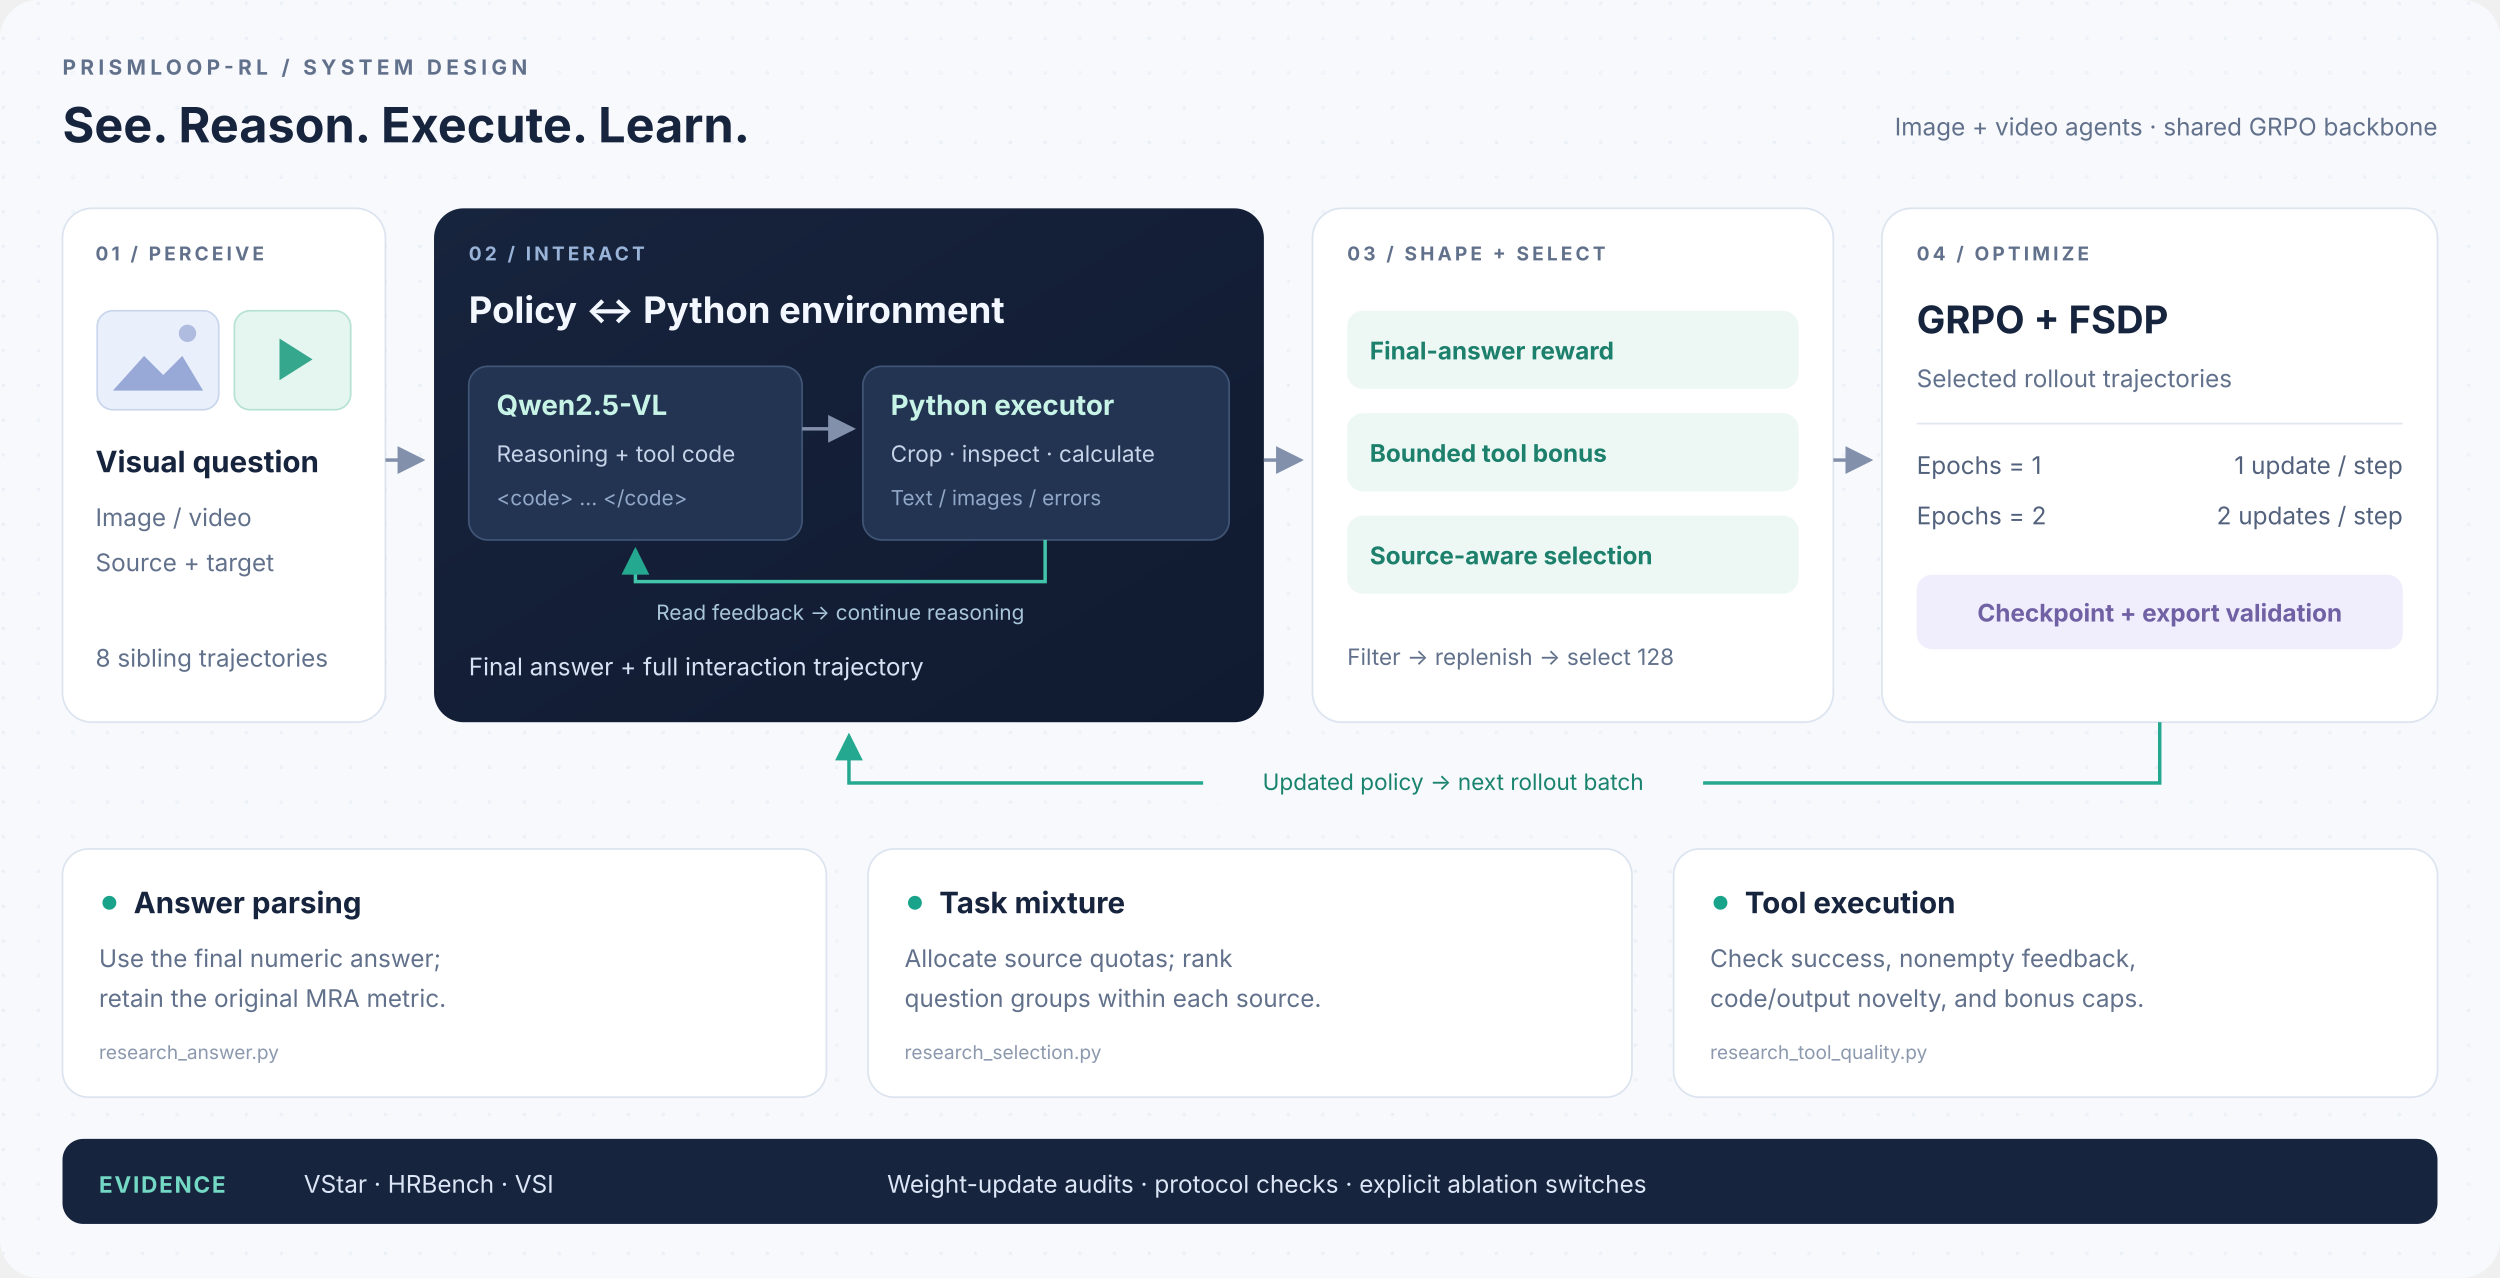
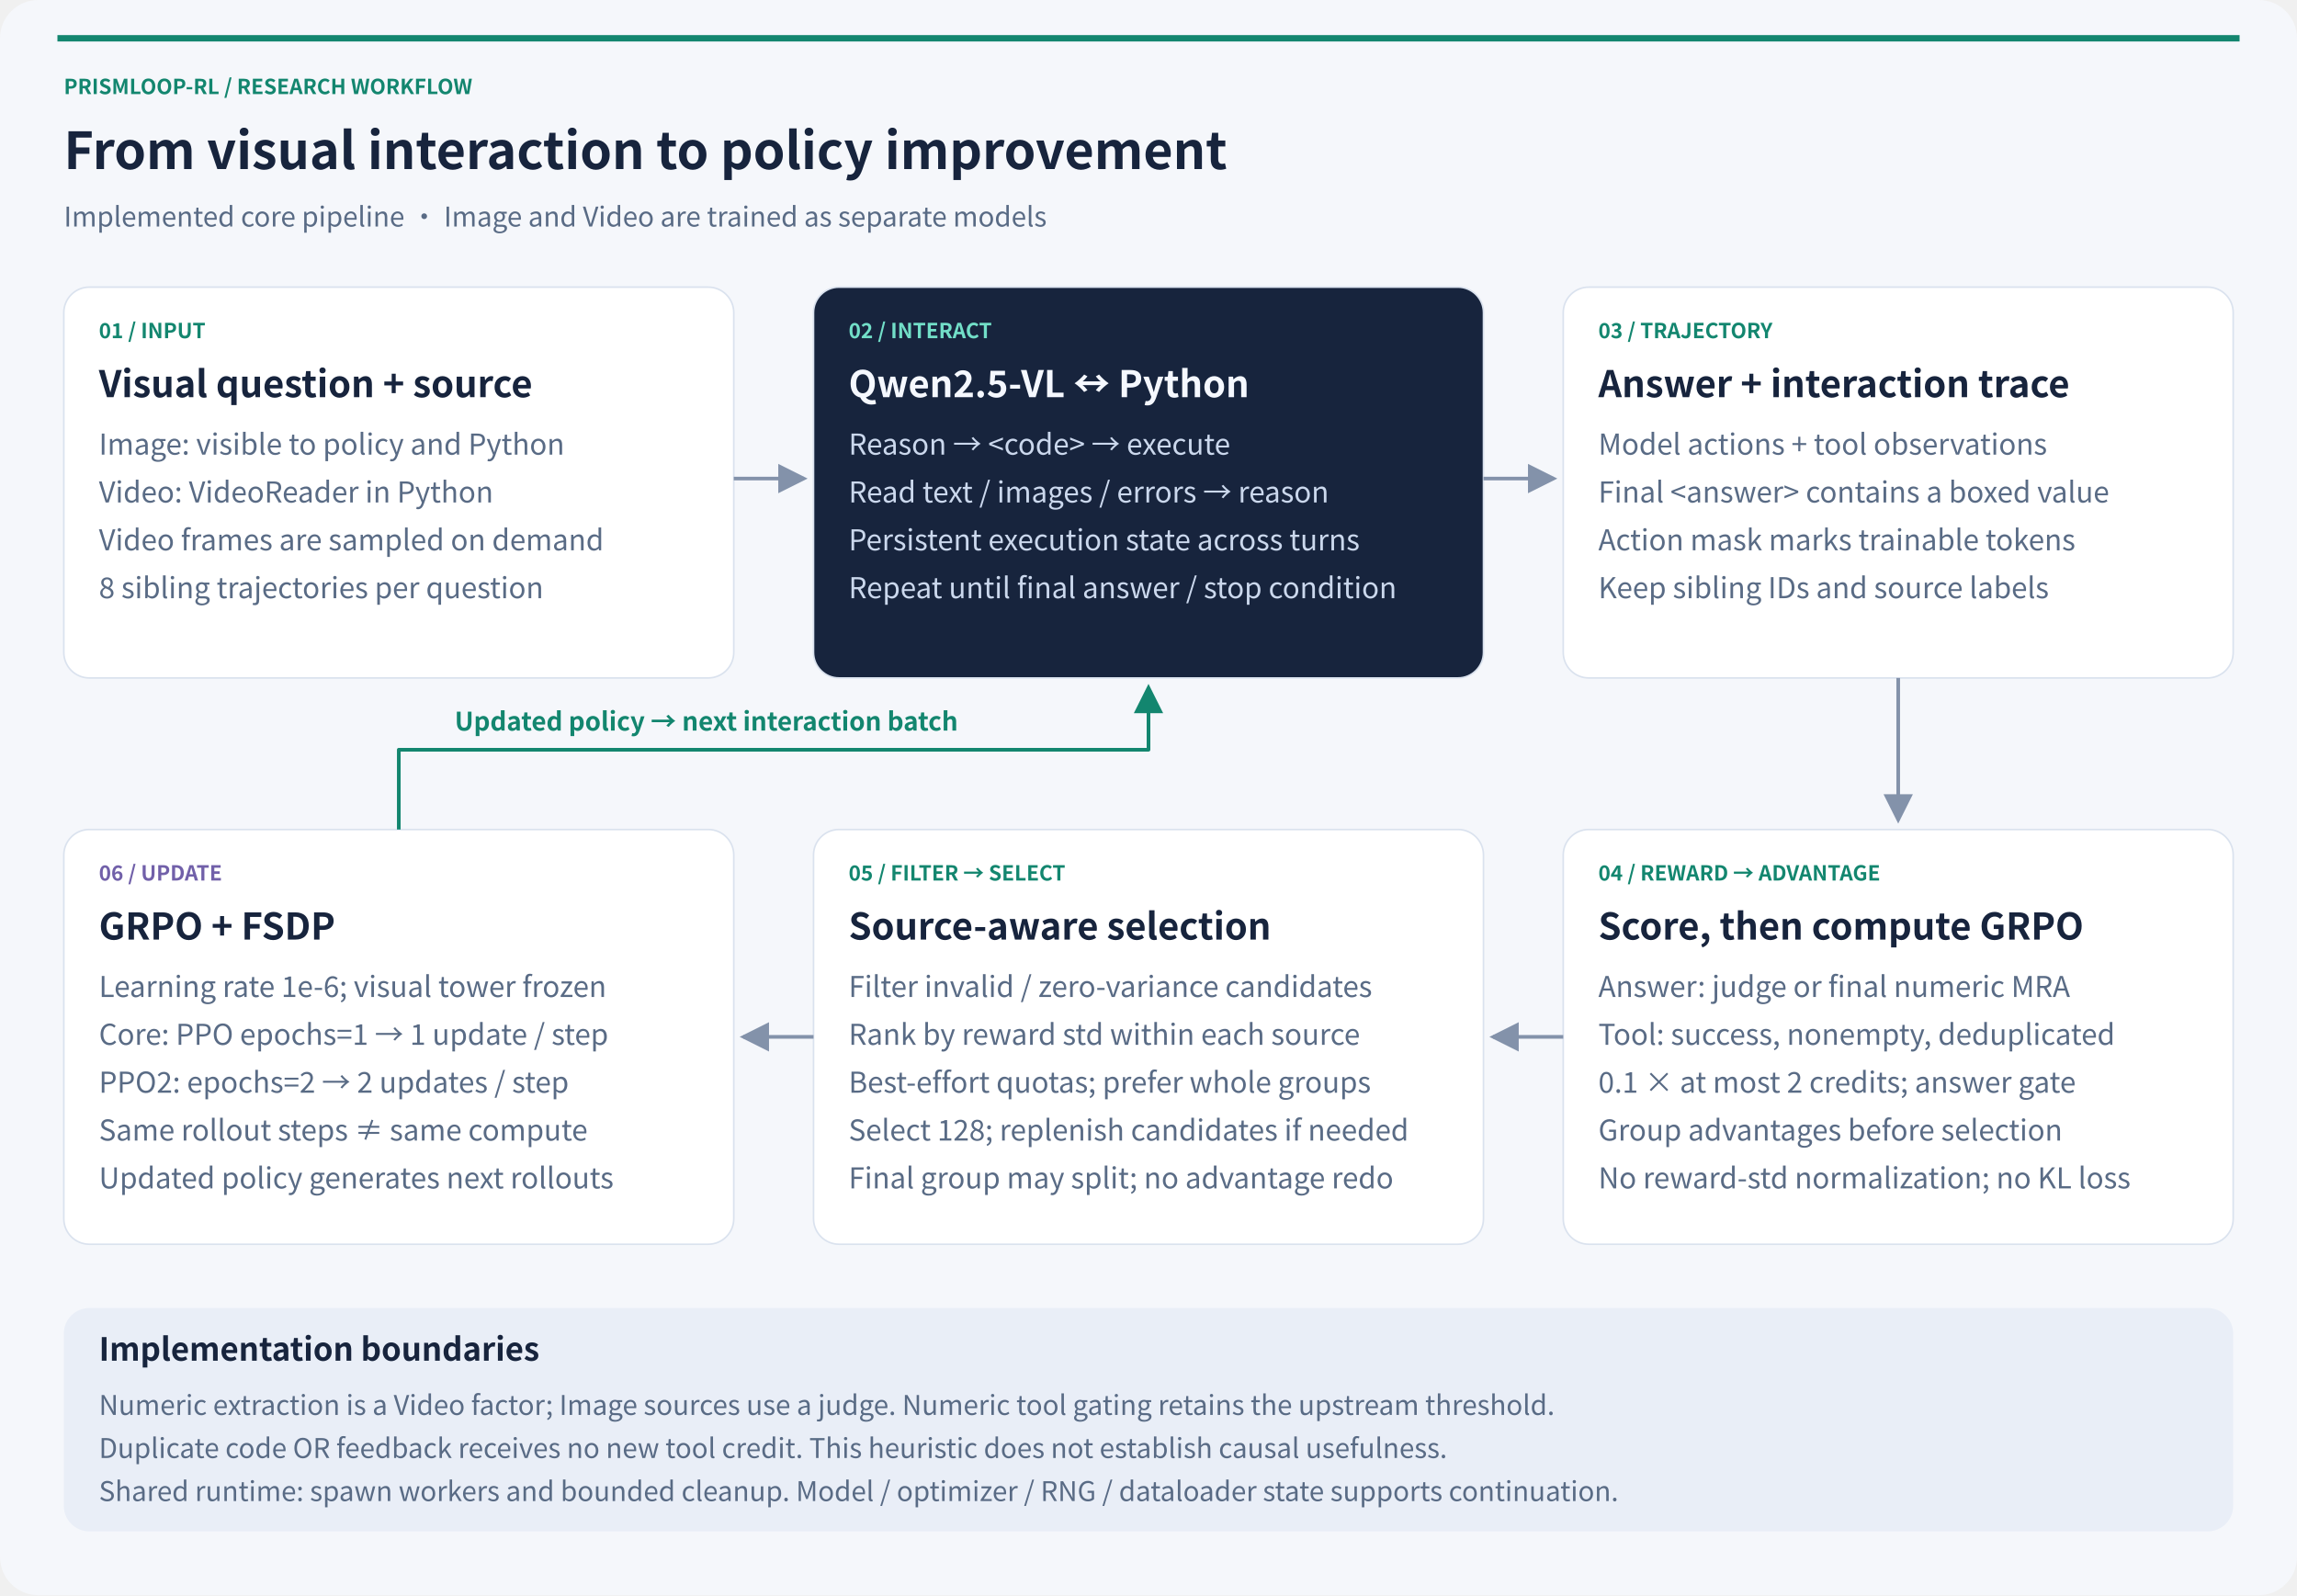
- <svg xmlns="http://www.w3.org/2000/svg" width="1440" height="736" viewBox="0 0 1440 736" role="img" aria-labelledby="title desc">
+ <svg xmlns="http://www.w3.org/2000/svg" width="1440" height="1000" viewBox="0 0 1440 1000" role="img" aria-labelledby="title desc" lang="en">
  <defs>
-     <linearGradient id="panel" x2="1" y2="1">
-       <stop stop-color="#17243d" />
-       <stop offset="1" stop-color="#101a30" />
-     </linearGradient>
-     <linearGradient id="accent" x2="1">
-       <stop stop-color="#34c8b0" />
-       <stop offset="1" stop-color="#a098ed" />
-     </linearGradient>
    <marker id="arrow" markerWidth="8" markerHeight="8" refX="7" refY="4" orient="auto">
-       <path d="M0 0L8 4L0 8Z" fill="#8290ac" />
+       <path d="M0 0L8 4L0 8Z" fill="#8392aa" />
    </marker>
-     <marker id="teal" markerWidth="8" markerHeight="8" refX="7" refY="4" orient="auto">
-       <path d="M0 0L8 4L0 8Z" fill="#25a890" />
+     <marker id="loop" markerWidth="8" markerHeight="8" refX="7" refY="4" orient="auto">
+       <path d="M0 0L8 4L0 8Z" fill="#13866f" />
    </marker>
-     <pattern id="dots" width="20" height="20" patternUnits="userSpaceOnUse">
-       <circle cx="2" cy="2" r="1" fill="#dfe6f1" />
-     </pattern>
  </defs>
-   <rect width="1440" height="736" rx="22" fill="#f7f9fc" />
-   <rect width="1440" height="736" rx="22" fill="url(#dots)" opacity=".6" />
-   <g font-family="Inter,DejaVu Sans,Arial,sans-serif">
-     <text x="36" y="43" fill="#62718b" font-size="12" font-weight="700" letter-spacing="2.5">PRISMLOOP-RL / SYSTEM DESIGN</text>
-     <text x="36" y="82" fill="#17243d" font-size="28" font-weight="700">See. Reason. Execute. Learn.</text>
-     <text x="1404" y="78" fill="#62718b" font-size="14" text-anchor="end">Image + video agents · shared GRPO backbone</text>
-     <rect x="36" y="120" width="186" height="296" rx="17" fill="#ffffff" stroke="#dce4ef" />
-     <rect x="250" y="120" width="478" height="296" rx="17" fill="url(#panel)" />
-     <rect x="756" y="120" width="300" height="296" rx="17" fill="#ffffff" stroke="#dce4ef" />
-     <rect x="1084" y="120" width="320" height="296" rx="17" fill="#ffffff" stroke="#dce4ef" />
-     <g font-size="11" font-weight="700" letter-spacing="1.8">
-       <text x="55" y="150" fill="#62718b">01 / PERCEIVE</text>
-       <text x="270" y="150" fill="#99b4d8">02 / INTERACT</text>
-       <text x="776" y="150" fill="#62718b">03 / SHAPE + SELECT</text>
-       <text x="1104" y="150" fill="#62718b">04 / OPTIMIZE</text>
-     </g>
-     <rect x="56" y="179" width="70" height="57" rx="9" fill="#eaf0fb" stroke="#c9d6ec" />
-     <path d="M65 225L83 205L94 216L105 205L117 225Z" fill="#98a9d7" />
-     <circle cx="108" cy="192" r="5" fill="#afbbdf" />
-     <rect x="135" y="179" width="67" height="57" rx="9" fill="#e5f6f0" stroke="#b6e2d3" />
-     <path d="M161 195L180 207L161 219Z" fill="#34a78d" />
-     <text x="55" y="272" fill="#17243d" font-size="17" font-weight="700">Visual question</text>
-     <g fill="#62718b" font-size="14">
-       <text x="55" y="303">Image / video</text>
-       <text x="55" y="329">Source + target</text>
-       <text x="55" y="384">8 sibling trajectories</text>
-     </g>
-     <text x="270" y="186" fill="#f3f7ff" font-size="21" font-weight="700">Policy ↔ Python environment</text>
-     <rect x="270" y="211" width="192" height="100" rx="11" fill="#223451" stroke="#405475" />
-     <rect x="497" y="211" width="211" height="100" rx="11" fill="#223451" stroke="#405475" />
-     <text x="286" y="239" fill="#c7f4e7" font-size="16" font-weight="700">Qwen2.5-VL</text>
-     <text x="286" y="266" fill="#c6d3e8" font-size="13">Reasoning + tool code</text>
-     <text x="286" y="291" fill="#91a7c7" font-size="12">&lt;code&gt; ... &lt;/code&gt;</text>
-     <text x="513" y="239" fill="#c7f4e7" font-size="16" font-weight="700">Python executor</text>
-     <text x="513" y="266" fill="#c6d3e8" font-size="13">Crop · inspect · calculate</text>
-     <text x="513" y="291" fill="#91a7c7" font-size="12">Text / images / errors</text>
-     <path d="M462 247H491" fill="none" stroke="#8290ac" stroke-width="2" marker-end="url(#arrow)" />
-     <path d="M602 311V335H366V317" fill="none" stroke="#42c5ab" stroke-width="2" marker-end="url(#teal)" />
-     <text x="484" y="357" fill="#a9c6d8" font-size="12" text-anchor="middle">Read feedback → continue reasoning</text>
-     <text x="270" y="389" fill="#d7e2f4" font-size="14">Final answer + full interaction trajectory</text>
-     <g fill="#edf8f4">
-       <rect x="776" y="179" width="260" height="45" rx="9" />
-       <rect x="776" y="238" width="260" height="45" rx="9" />
-       <rect x="776" y="297" width="260" height="45" rx="9" />
-     </g>
-     <g fill="#1c806c" font-size="14" font-weight="700">
-       <text x="789" y="207">Final-answer reward</text>
-       <text x="789" y="266">Bounded tool bonus</text>
-       <text x="789" y="325">Source-aware selection</text>
-     </g>
-     <text x="776" y="383" fill="#62718b" font-size="13">Filter → replenish → select 128</text>
-     <text x="1104" y="192" fill="#17243d" font-size="22" font-weight="700">GRPO + FSDP</text>
-     <text x="1104" y="223" fill="#62718b" font-size="14">Selected rollout trajectories</text>
-     <path d="M1104 244H1384" stroke="#e0e6f0" />
-     <g font-size="14" fill="#52617c">
-       <text x="1104" y="273">Epochs = 1</text>
-       <text x="1384" y="273" text-anchor="end">1 update / step</text>
-       <text x="1104" y="302">Epochs = 2</text>
-       <text x="1384" y="302" text-anchor="end">2 updates / step</text>
-     </g>
-     <rect x="1104" y="331" width="280" height="43" rx="9" fill="#f0edfc" />
-     <text x="1244" y="358" fill="#7061a4" font-size="14" font-weight="700" text-anchor="middle">Checkpoint + export validation</text>
-     <g stroke="#8290ac" stroke-width="2" fill="none" marker-end="url(#arrow)">
-       <path d="M222 265H243" />
-       <path d="M728 265H749" />
-       <path d="M1056 265H1077" />
-     </g>
-     <path d="M1244 416V451H489V424" fill="none" stroke="#25a890" stroke-width="2" marker-end="url(#teal)" />
-     <rect x="693" y="438" width="288" height="25" rx="12" fill="#f7f9fc" />
-     <text x="837" y="455" text-anchor="middle" fill="#19836e" font-size="13">Updated policy → next rollout batch</text>
-     <g fill="#ffffff" stroke="#dce4ef">
-       <rect x="36" y="489" width="440" height="143" rx="15" />
-       <rect x="500" y="489" width="440" height="143" rx="15" />
-       <rect x="964" y="489" width="440" height="143" rx="15" />
-     </g>
-     <g fill="#19a38b">
-       <circle cx="63" cy="520" r="4" />
-       <circle cx="527" cy="520" r="4" />
-       <circle cx="991" cy="520" r="4" />
-     </g>
-     <g fill="#17243d" font-size="17" font-weight="700">
-       <text x="77" y="526">Answer parsing</text>
-       <text x="541" y="526">Task mixture</text>
-       <text x="1005" y="526">Tool execution</text>
-     </g>
-     <g fill="#62718b" font-size="14">
-       <text x="57" y="557">Use the final numeric answer;</text>
-       <text x="57" y="580">retain the original MRA metric.</text>
-       <text x="521" y="557">Allocate source quotas; rank</text>
-       <text x="521" y="580">question groups within each source.</text>
-       <text x="985" y="557">Check success, nonempty feedback,</text>
-       <text x="985" y="580">code/output novelty, and bonus caps.</text>
-     </g>
-     <g fill="#8b98ae" font-size="11">
-       <text x="57" y="610">research_answer.py</text>
-       <text x="521" y="610">research_selection.py</text>
-       <text x="985" y="610">research_tool_quality.py</text>
-     </g>
-     <rect x="36" y="656" width="1368" height="49" rx="12" fill="#17243d" />
-     <text x="57" y="687" fill="#73d9c5" font-size="13" font-weight="700" letter-spacing="1">EVIDENCE</text>
-     <text x="175" y="687" fill="#dce6f7" font-size="14">VStar · HRBench · VSI</text>
-     <text x="511" y="687" fill="#dce6f7" font-size="14">Weight-update audits · protocol checks · explicit ablation switches</text>
+   <rect width="1440" height="1000" rx="24" fill="#f5f7fb" />
+   <path d="M36 24H1404" stroke="#13866f" stroke-width="4" />
+   <g font-family="Noto Sans CJK SC,Microsoft YaHei,PingFang SC,DejaVu Sans,sans-serif">
+     <text x="40" y="59" font-size="13" fill="#13866f" font-weight="700">PRISMLOOP-RL / RESEARCH WORKFLOW</text>
+     <text x="40" y="106" font-size="32" fill="#17243d" font-weight="700">From visual interaction to policy improvement</text>
+     <text x="40" y="142" font-size="17" fill="#596b85" font-weight="400">Implemented core pipeline · Image and Video are trained as separate models</text>
+     <rect x="40" y="180" width="420" height="245" rx="16" fill="#ffffff" stroke="#dae2ee" />
+     <text x="62" y="212" font-size="13" fill="#13866f" font-weight="700">01 / INPUT</text>
+     <text x="62" y="249" font-size="23" fill="#17243d" font-weight="700">Visual question + source</text>
+     <text x="62" y="285" font-size="18" fill="#596b85" font-weight="400">Image: visible to policy and Python</text>
+     <text x="62" y="315" font-size="18" fill="#596b85" font-weight="400">Video: VideoReader in Python</text>
+     <text x="62" y="345" font-size="18" fill="#596b85" font-weight="400">Video frames are sampled on demand</text>
+     <text x="62" y="375" font-size="18" fill="#596b85" font-weight="400">8 sibling trajectories per question</text>
+     <rect x="510" y="180" width="420" height="245" rx="16" fill="#17243d" stroke="#dae2ee" />
+     <text x="532" y="212" font-size="13" fill="#72dfc8" font-weight="700">02 / INTERACT</text>
+     <text x="532" y="249" font-size="23" fill="#f5f8ff" font-weight="700">Qwen2.5-VL ↔ Python</text>
+     <text x="532" y="285" font-size="18" fill="#cbd8ed" font-weight="400">Reason → &lt;code&gt; → execute</text>
+     <text x="532" y="315" font-size="18" fill="#cbd8ed" font-weight="400">Read text / images / errors → reason</text>
+     <text x="532" y="345" font-size="18" fill="#cbd8ed" font-weight="400">Persistent execution state across turns</text>
+     <text x="532" y="375" font-size="18" fill="#cbd8ed" font-weight="400">Repeat until final answer / stop condition</text>
+     <rect x="980" y="180" width="420" height="245" rx="16" fill="#ffffff" stroke="#dae2ee" />
+     <text x="1002" y="212" font-size="13" fill="#13866f" font-weight="700">03 / TRAJECTORY</text>
+     <text x="1002" y="249" font-size="23" fill="#17243d" font-weight="700">Answer + interaction trace</text>
+     <text x="1002" y="285" font-size="18" fill="#596b85" font-weight="400">Model actions + tool observations</text>
+     <text x="1002" y="315" font-size="18" fill="#596b85" font-weight="400">Final &lt;answer&gt; contains a boxed value</text>
+     <text x="1002" y="345" font-size="18" fill="#596b85" font-weight="400">Action mask marks trainable tokens</text>
+     <text x="1002" y="375" font-size="18" fill="#596b85" font-weight="400">Keep sibling IDs and source labels</text>
+     <path d="M460 300H504" fill="none" stroke="#8392aa" stroke-width="2.3" stroke-linejoin="round" marker-end="url(#arrow)" />
+     <path d="M930 300H974" fill="none" stroke="#8392aa" stroke-width="2.3" stroke-linejoin="round" marker-end="url(#arrow)" />
+     <path d="M1190 425V514" fill="none" stroke="#8392aa" stroke-width="2.3" stroke-linejoin="round" marker-end="url(#arrow)" />
+     <rect x="980" y="520" width="420" height="260" rx="16" fill="#ffffff" stroke="#dae2ee" />
+     <text x="1002" y="552" font-size="13" fill="#13866f" font-weight="700">04 / REWARD → ADVANTAGE</text>
+     <text x="1002" y="589" font-size="23" fill="#17243d" font-weight="700">Score, then compute GRPO</text>
+     <text x="1002" y="625" font-size="18" fill="#596b85" font-weight="400">Answer: judge or final numeric MRA</text>
+     <text x="1002" y="655" font-size="18" fill="#596b85" font-weight="400">Tool: success, nonempty, deduplicated</text>
+     <text x="1002" y="685" font-size="18" fill="#596b85" font-weight="400">0.1 × at most 2 credits; answer gate</text>
+     <text x="1002" y="715" font-size="18" fill="#596b85" font-weight="400">Group advantages before selection</text>
+     <text x="1002" y="745" font-size="18" fill="#596b85" font-weight="400">No reward-std normalization; no KL loss</text>
+     <rect x="510" y="520" width="420" height="260" rx="16" fill="#ffffff" stroke="#dae2ee" />
+     <text x="532" y="552" font-size="13" fill="#13866f" font-weight="700">05 / FILTER → SELECT</text>
+     <text x="532" y="589" font-size="23" fill="#17243d" font-weight="700">Source-aware selection</text>
+     <text x="532" y="625" font-size="18" fill="#596b85" font-weight="400">Filter invalid / zero-variance candidates</text>
+     <text x="532" y="655" font-size="18" fill="#596b85" font-weight="400">Rank by reward std within each source</text>
+     <text x="532" y="685" font-size="18" fill="#596b85" font-weight="400">Best-effort quotas; prefer whole groups</text>
+     <text x="532" y="715" font-size="18" fill="#596b85" font-weight="400">Select 128; replenish candidates if needed</text>
+     <text x="532" y="745" font-size="18" fill="#596b85" font-weight="400">Final group may split; no advantage redo</text>
+     <rect x="40" y="520" width="420" height="260" rx="16" fill="#ffffff" stroke="#dae2ee" />
+     <text x="62" y="552" font-size="13" fill="#7160a9" font-weight="700">06 / UPDATE</text>
+     <text x="62" y="589" font-size="23" fill="#17243d" font-weight="700">GRPO + FSDP</text>
+     <text x="62" y="625" font-size="18" fill="#596b85" font-weight="400">Learning rate 1e-6; visual tower frozen</text>
+     <text x="62" y="655" font-size="18" fill="#596b85" font-weight="400">Core: PPO epochs=1 → 1 update / step</text>
+     <text x="62" y="685" font-size="18" fill="#596b85" font-weight="400">PPO2: epochs=2 → 2 updates / step</text>
+     <text x="62" y="715" font-size="18" fill="#596b85" font-weight="400">Same rollout steps ≠ same compute</text>
+     <text x="62" y="745" font-size="18" fill="#596b85" font-weight="400">Updated policy generates next rollouts</text>
+     <path d="M980 650H936" fill="none" stroke="#8392aa" stroke-width="2.3" stroke-linejoin="round" marker-end="url(#arrow)" />
+     <path d="M510 650H466" fill="none" stroke="#8392aa" stroke-width="2.3" stroke-linejoin="round" marker-end="url(#arrow)" />
+     <path d="M250 520V470H720V431" fill="none" stroke="#13866f" stroke-width="2.3" stroke-linejoin="round" marker-end="url(#loop)" />
+     <text x="285" y="458" font-size="16" fill="#13866f" font-weight="700">Updated policy → next interaction batch</text>
+     <rect x="40" y="820" width="1360" height="140" rx="16" fill="#e9eef7" />
+     <text x="62" y="853" font-size="20" fill="#17243d" font-weight="700">Implementation boundaries</text>
+     <text x="62" y="887" font-size="17" fill="#596b85" font-weight="400">Numeric extraction is a Video factor; Image sources use a judge. Numeric tool gating retains the upstream threshold.</text>
+     <text x="62" y="914" font-size="17" fill="#596b85" font-weight="400">Duplicate code OR feedback receives no new tool credit. This heuristic does not establish causal usefulness.</text>
+     <text x="62" y="941" font-size="17" fill="#596b85" font-weight="400">Shared runtime: spawn workers and bounded cleanup. Model / optimizer / RNG / dataloader state supports continuation.</text>
  </g>
</svg>
